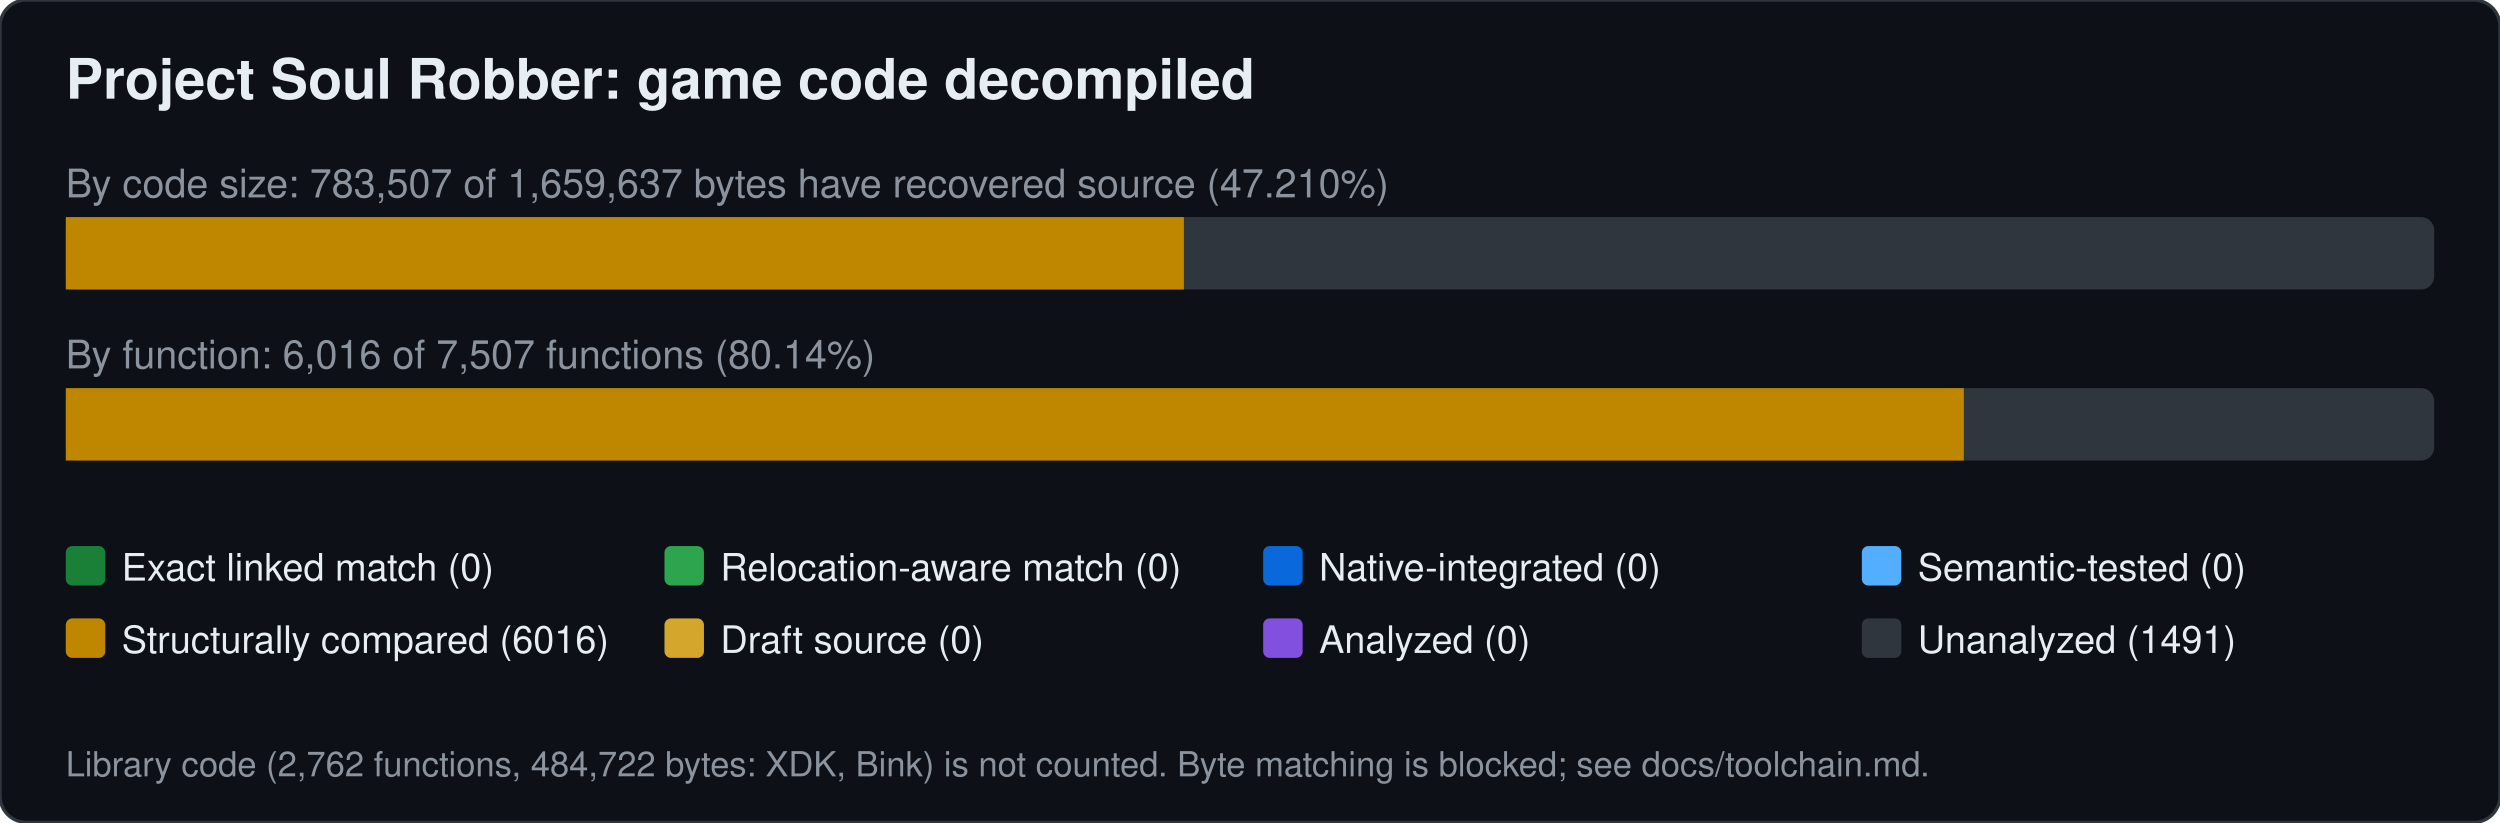
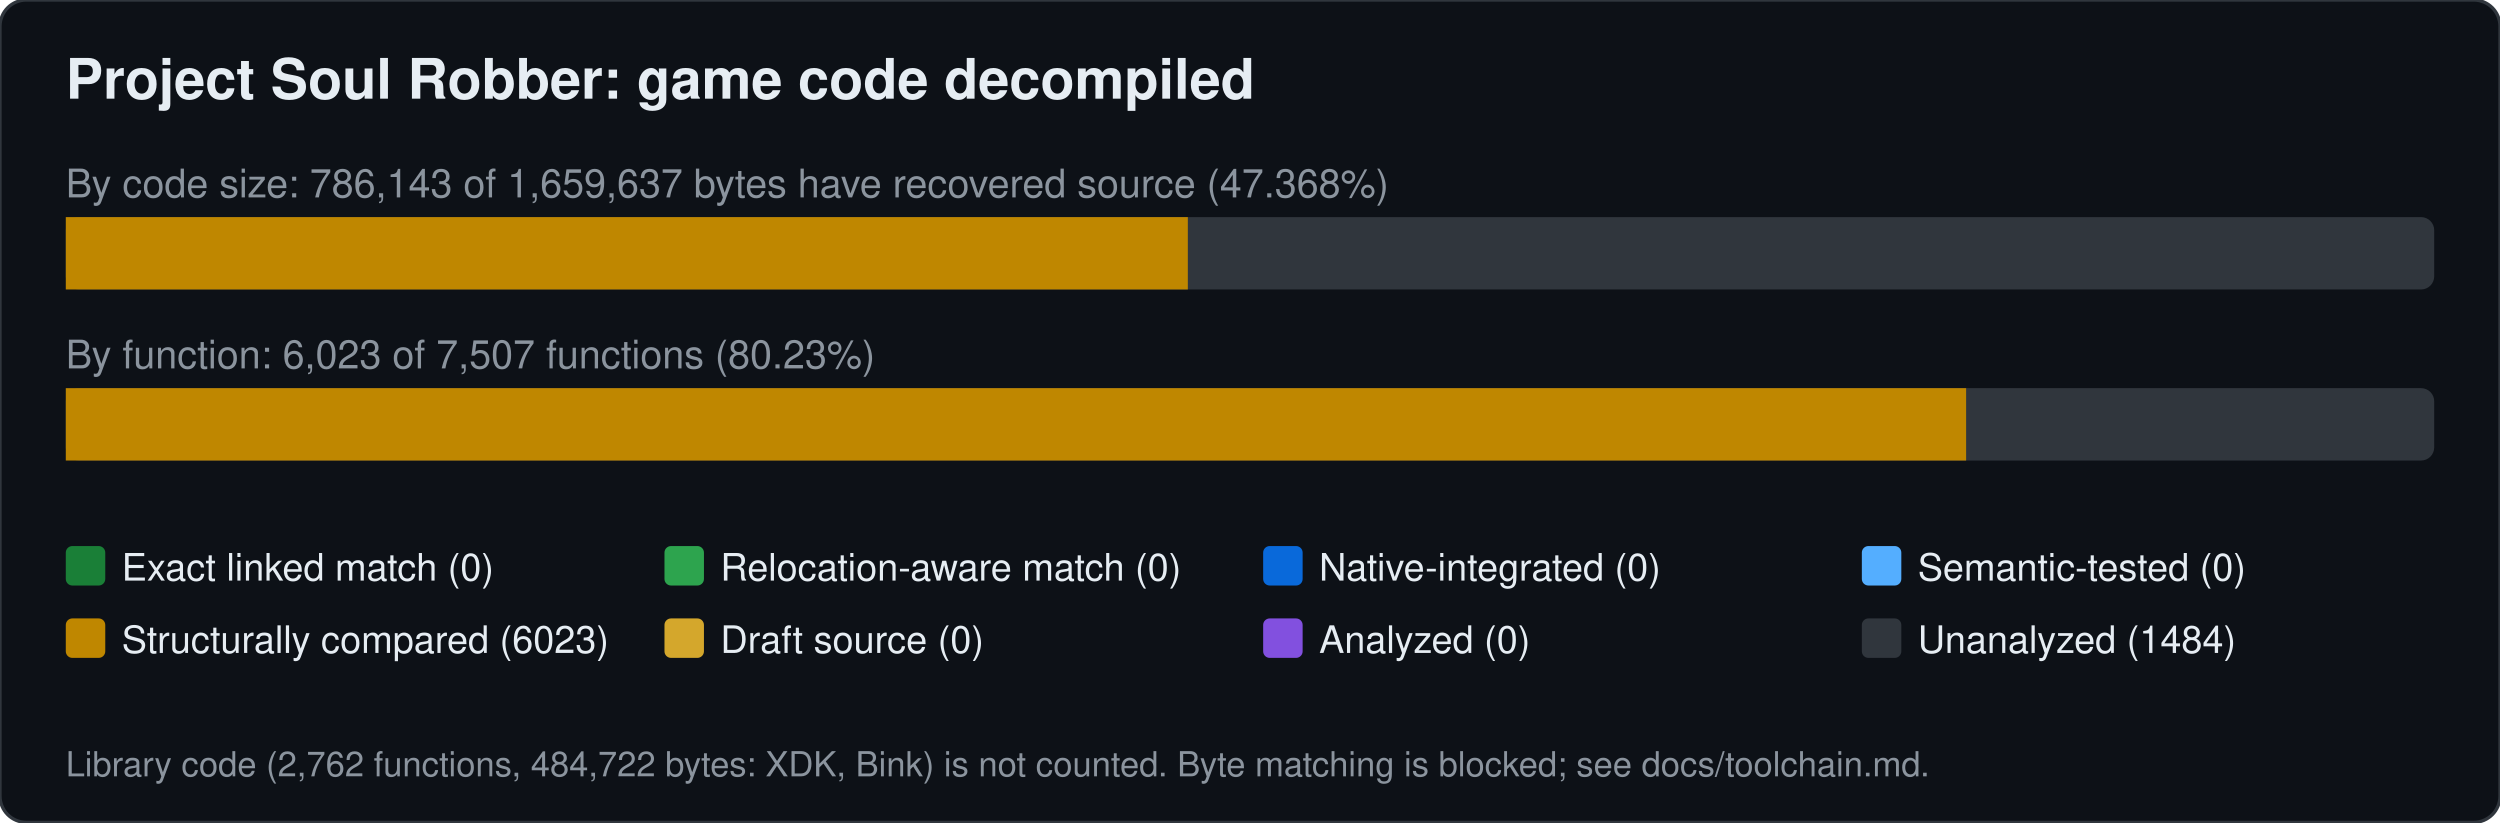
<svg xmlns="http://www.w3.org/2000/svg" width="760" height="250" viewBox="0 0 760 250" font-family="Segoe UI,Helvetica,Arial,sans-serif">
  <rect width="760" height="250" rx="8" fill="#0d1117" stroke="#30363d" />
  <text x="20" y="30" font-size="17" font-weight="600" fill="#e6edf3">Project Soul Robber: game code decompiled</text>
-   <text x="20" y="60" font-size="12" fill="#8b949e">By code size: 783,507 of 1,659,637 bytes have recovered source (47.210%)</text>
+   <text x="20" y="60" font-size="12" fill="#8b949e">By code size: 786,143 of 1,659,637 bytes have recovered source (47.368%)</text>
  <rect x="20" y="66" width="720" height="22" rx="4" fill="#30363d" />
-   <rect x="20.0" y="66" width="339.9" height="22" fill="#bf8700" />
-   <text x="20" y="112" font-size="12" fill="#8b949e">By function: 6,016 of 7,507 functions (80.14%)</text>
+   <rect x="20.0" y="66" width="341.1" height="22" fill="#bf8700" />
+   <text x="20" y="112" font-size="12" fill="#8b949e">By function: 6,023 of 7,507 functions (80.23%)</text>
  <rect x="20" y="118" width="720" height="22" rx="4" fill="#30363d" />
-   <rect x="20.0" y="118" width="577.0" height="22" fill="#bf8700" />
+   <rect x="20.0" y="118" width="577.7" height="22" fill="#bf8700" />
  <rect x="20" y="166" width="12" height="12" rx="2" fill="#1a7f37" />
  <text x="37" y="176.5" font-size="11.5" fill="#e6edf3">Exact linked match (0)</text>
  <rect x="202" y="166" width="12" height="12" rx="2" fill="#2da44e" />
  <text x="219" y="176.5" font-size="11.5" fill="#e6edf3">Relocation-aware match (0)</text>
  <rect x="384" y="166" width="12" height="12" rx="2" fill="#0969da" />
  <text x="401" y="176.5" font-size="11.5" fill="#e6edf3">Native-integrated (0)</text>
  <rect x="566" y="166" width="12" height="12" rx="2" fill="#54aeff" />
  <text x="583" y="176.5" font-size="11.5" fill="#e6edf3">Semantic-tested (0)</text>
  <rect x="20" y="188" width="12" height="12" rx="2" fill="#bf8700" />
-   <text x="37" y="198.5" font-size="11.5" fill="#e6edf3">Structurally compared (6016)</text>
+   <text x="37" y="198.5" font-size="11.5" fill="#e6edf3">Structurally compared (6023)</text>
  <rect x="202" y="188" width="12" height="12" rx="2" fill="#d4a72c" />
  <text x="219" y="198.5" font-size="11.5" fill="#e6edf3">Draft source (0)</text>
  <rect x="384" y="188" width="12" height="12" rx="2" fill="#8250df" />
  <text x="401" y="198.5" font-size="11.5" fill="#e6edf3">Analyzed (0)</text>
  <rect x="566" y="188" width="12" height="12" rx="2" fill="#30363d" />
-   <text x="583" y="198.5" font-size="11.5" fill="#e6edf3">Unanalyzed (1491)</text>
+   <text x="583" y="198.5" font-size="11.5" fill="#e6edf3">Unanalyzed (1484)</text>
  <text x="20" y="236" font-size="10.5" fill="#8b949e">Library code (2,762 functions, 484,722 bytes: XDK, Bink) is not counted. Byte matching is blocked; see docs/toolchain.md.</text>
</svg>
